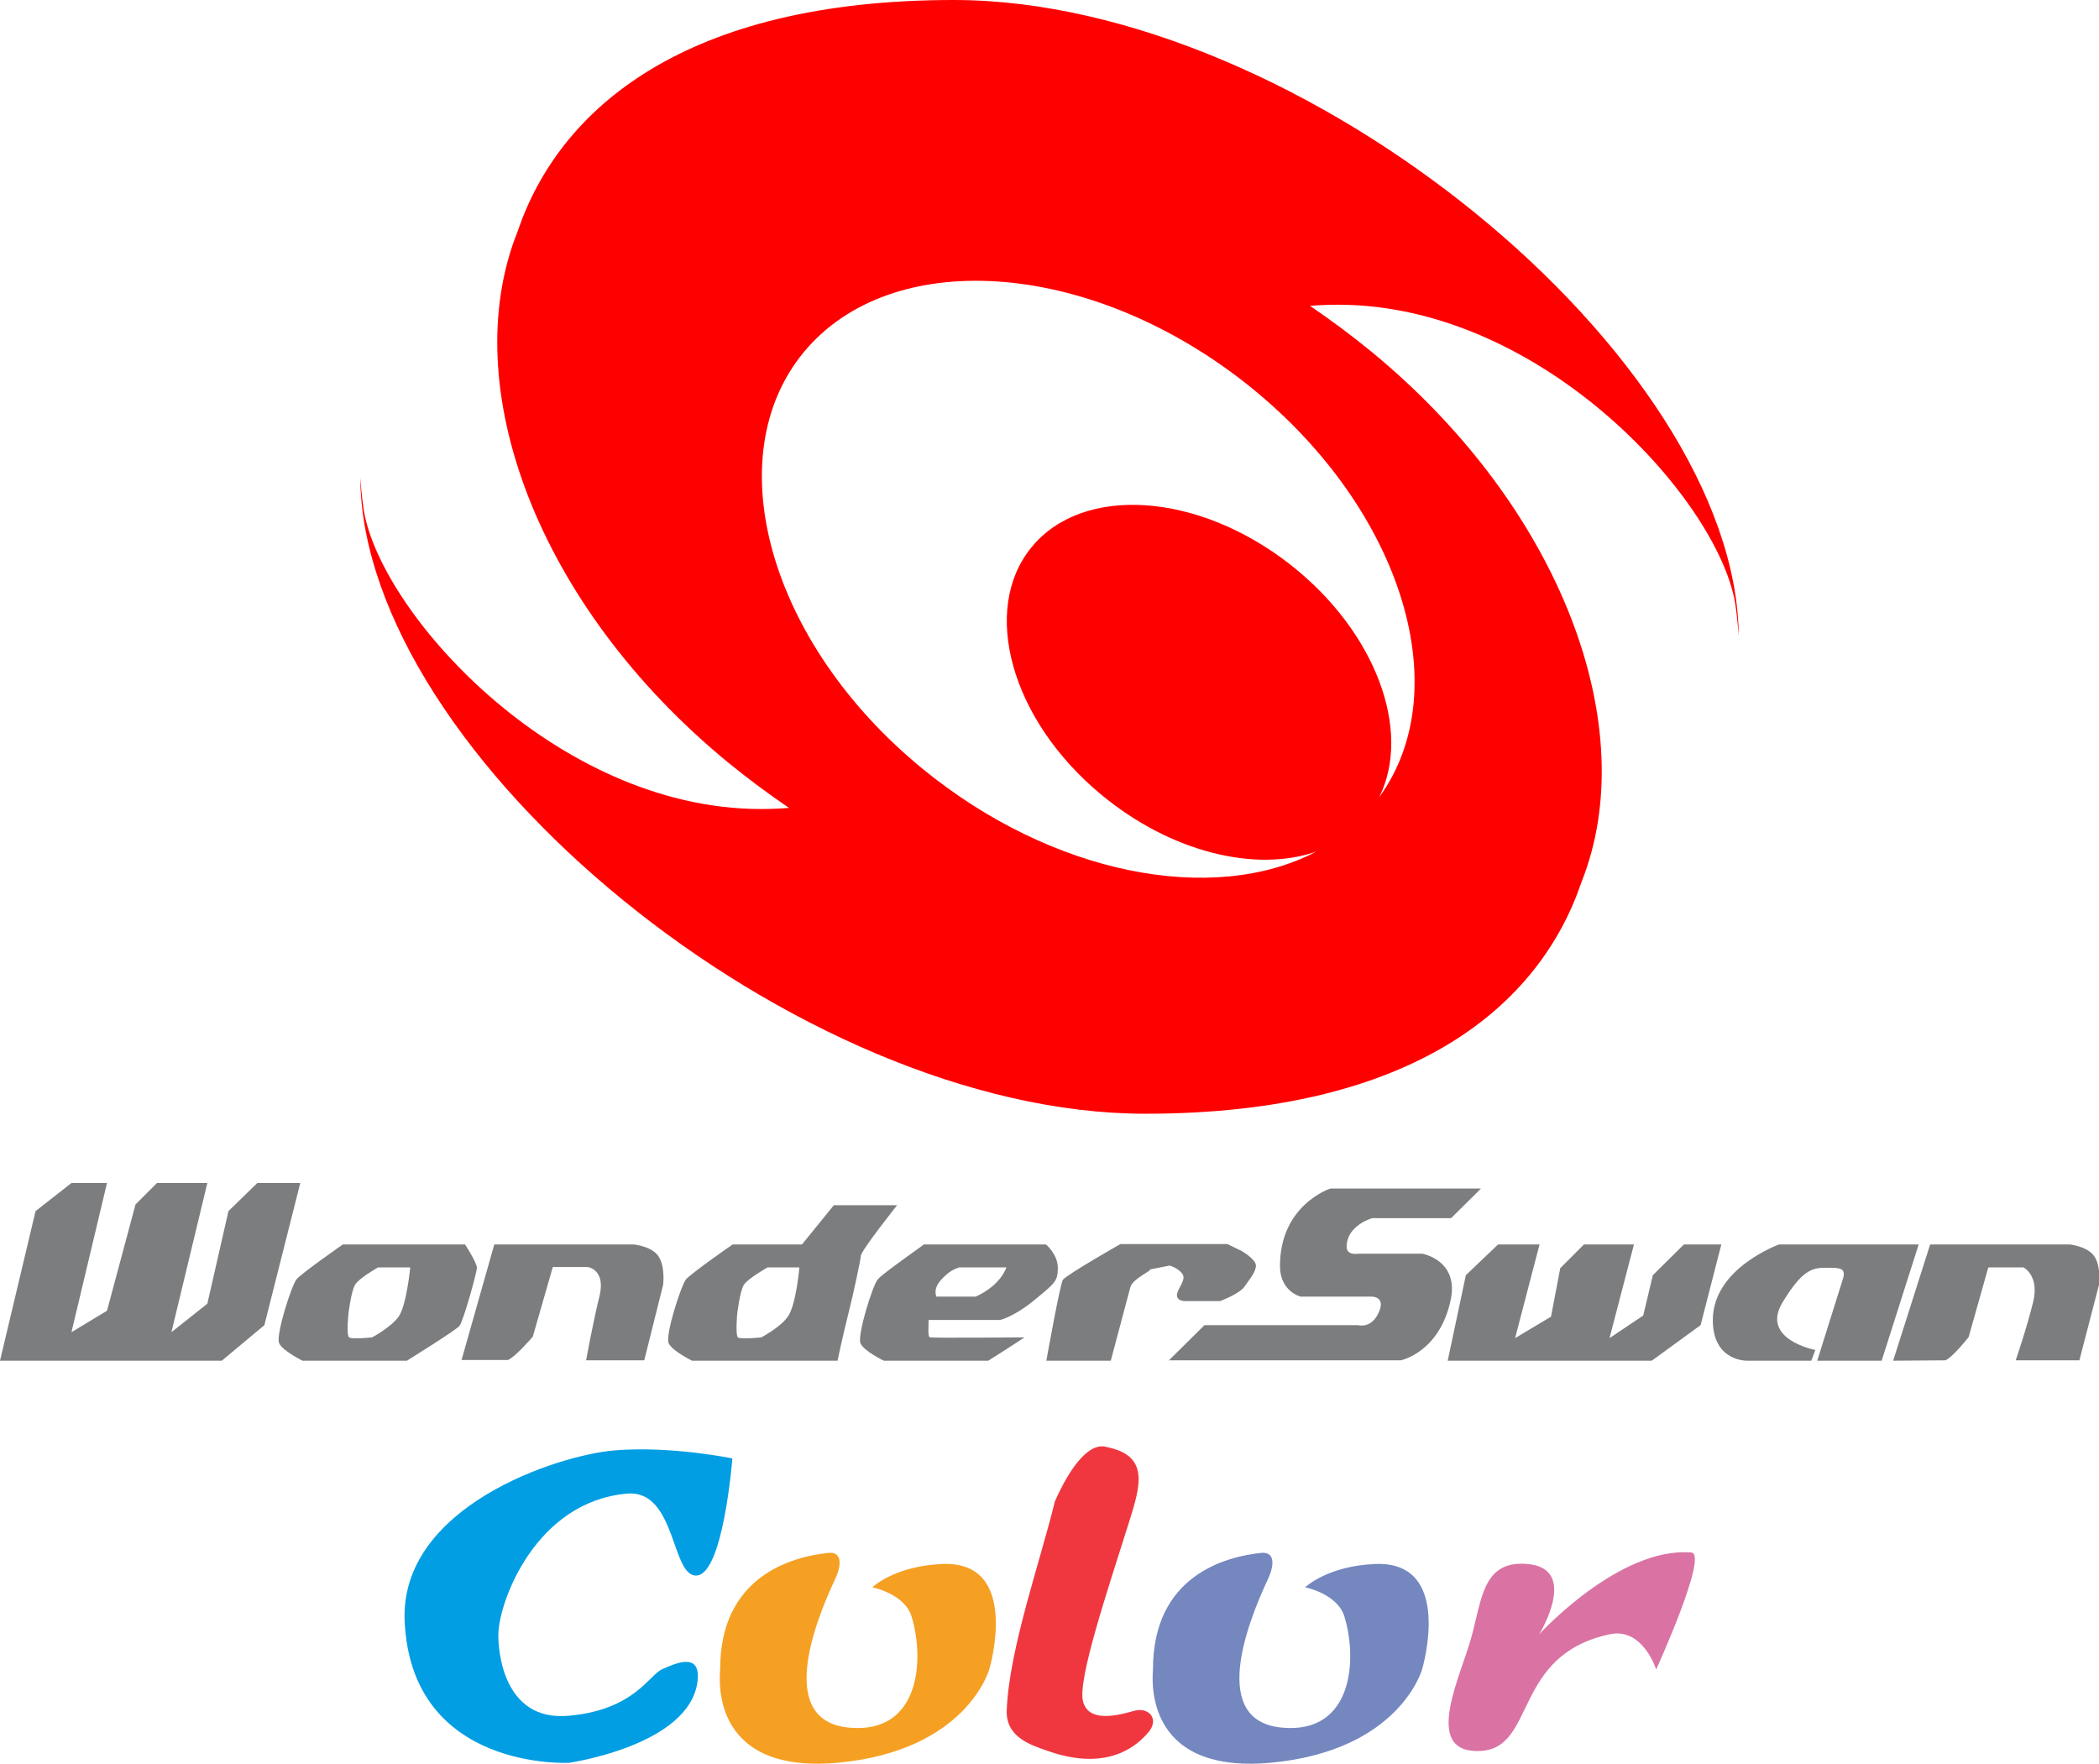
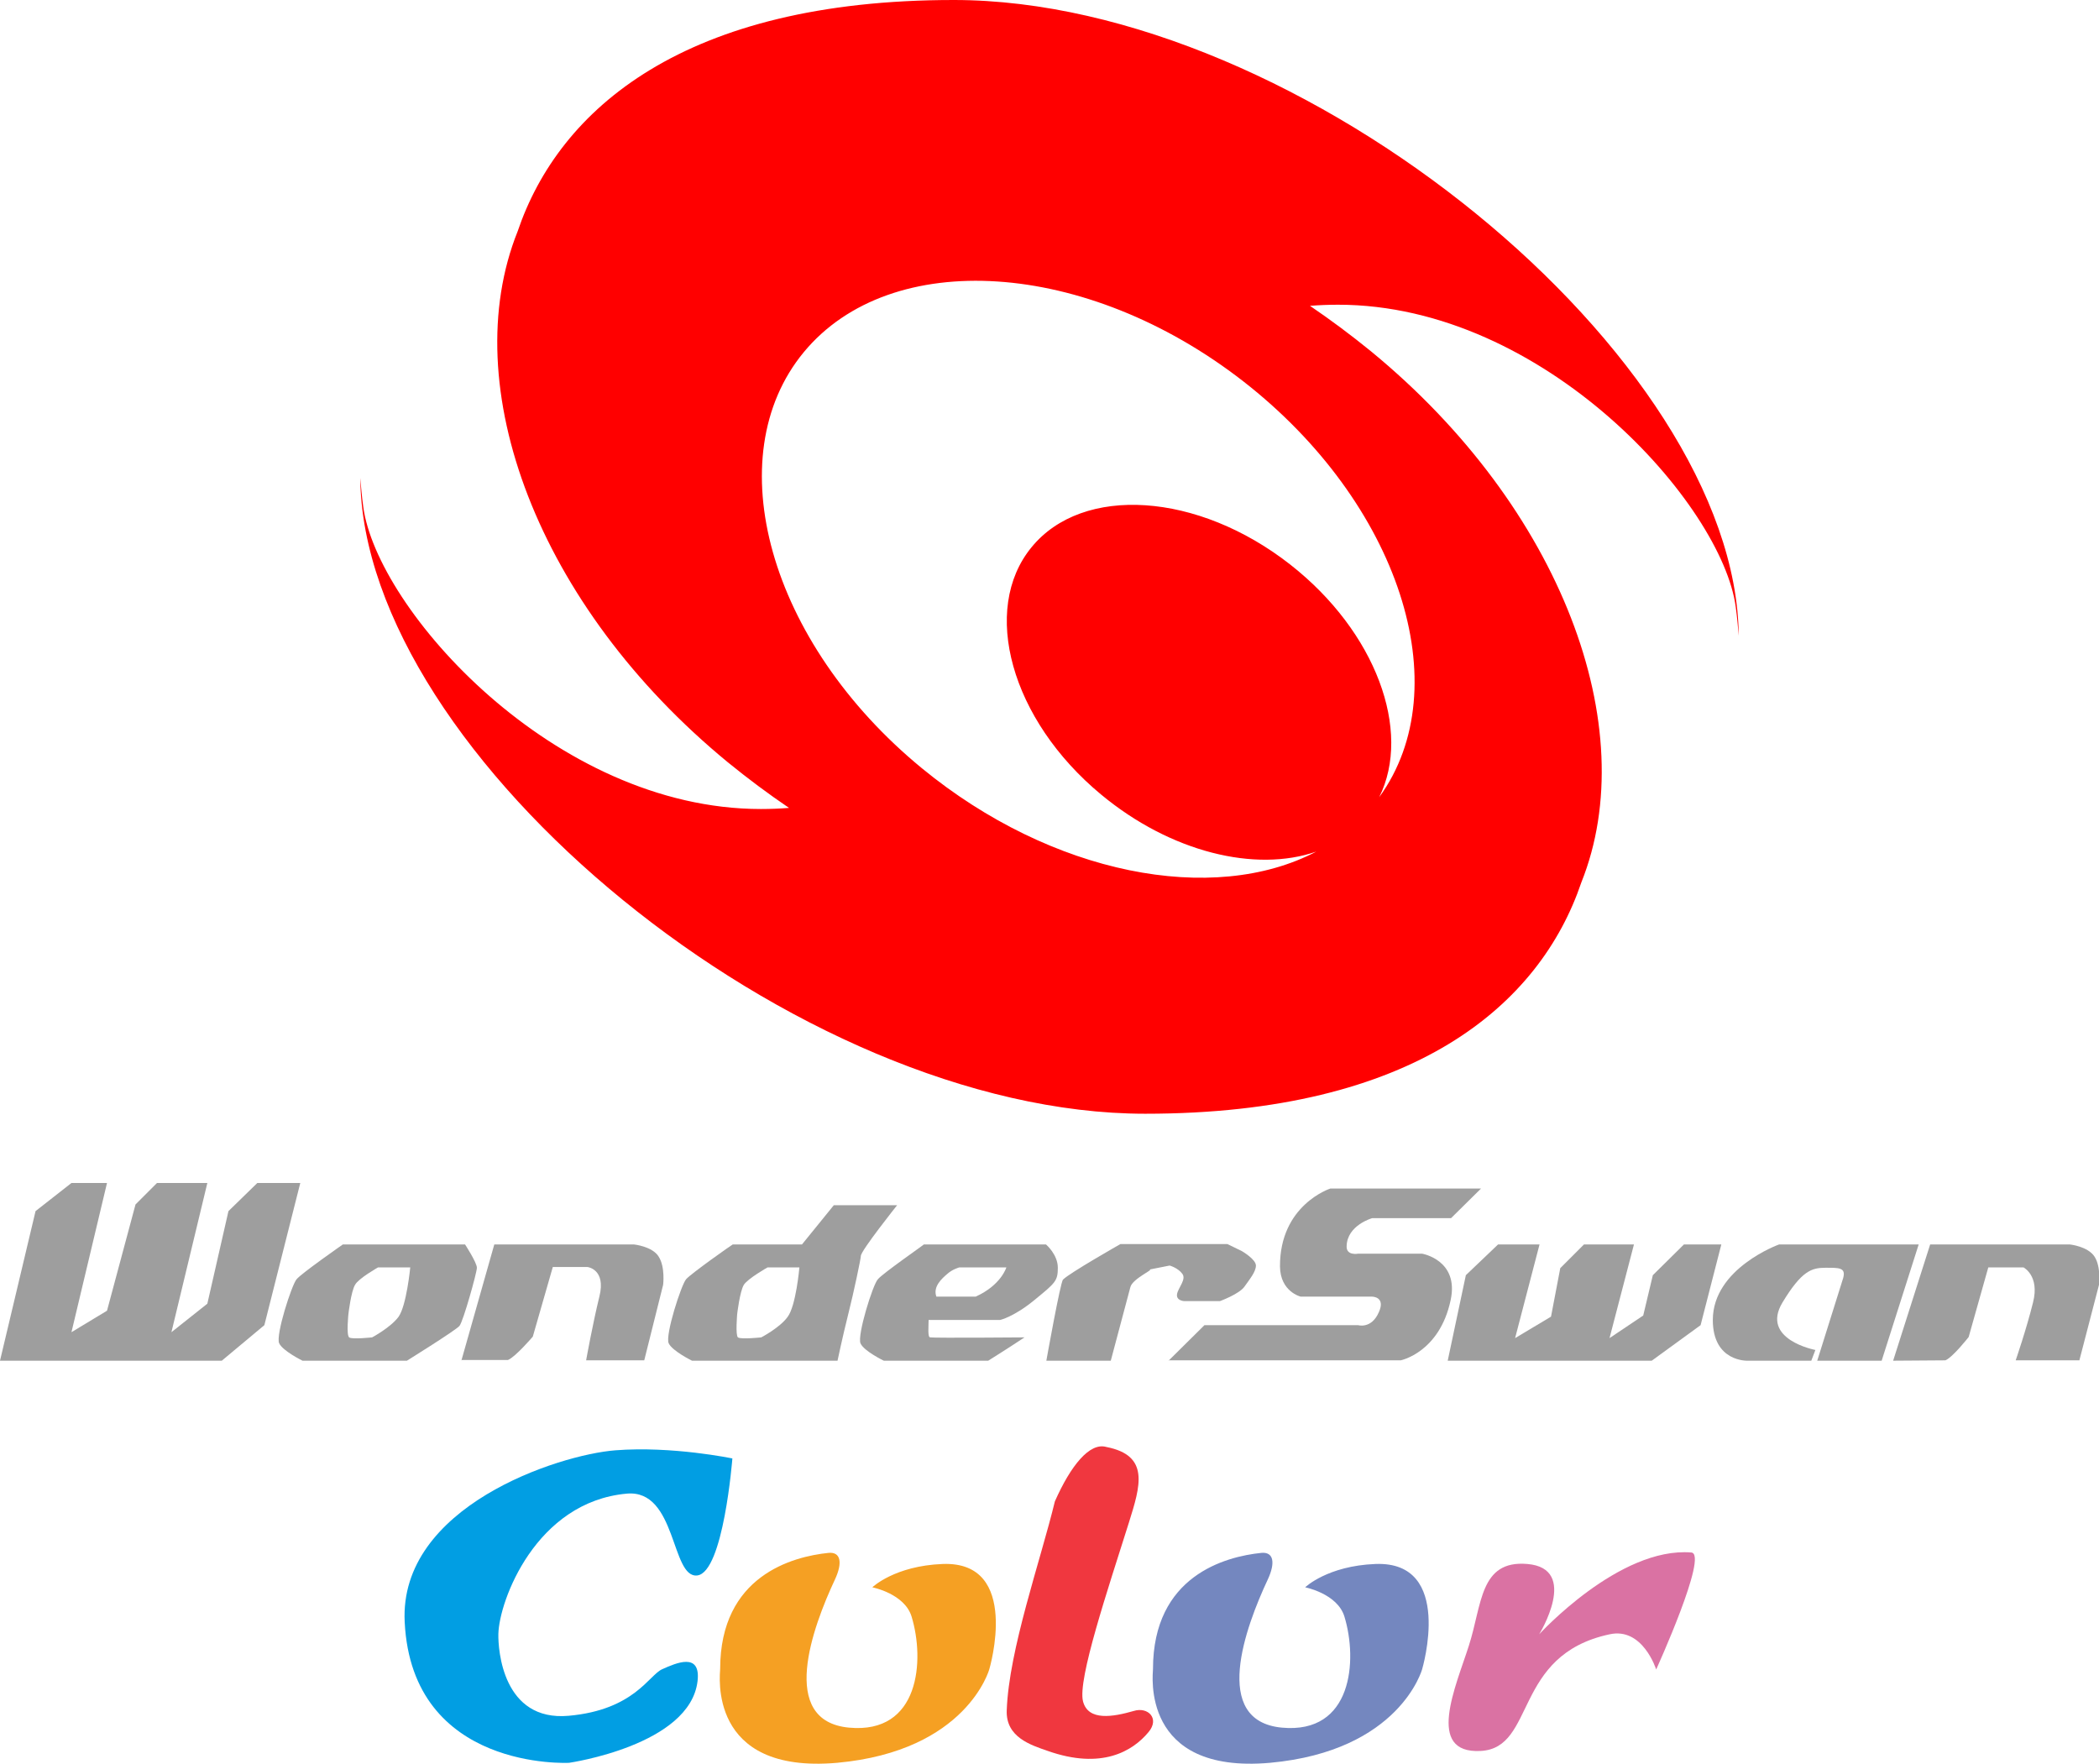
<svg xmlns="http://www.w3.org/2000/svg" version="1.1" id="Layer_1" x="0px" y="0px" viewBox="0 0 566.9 476.3" enable-background="new 0 0 566.9 476.3" xml:space="preserve">
  <g>
    <path fill="#FF0000" d="M353.8,82.6c2.5-0.2,5-0.3,7.6-0.3c55.9,0,103.8,54.1,107.4,81.7c0.4,2.9,0.6,5.5,0.8,7.7   C468.9,96.6,351.7,0,257.6,0C184.9,0,151,29.4,139.8,62.5c-16.7,41.7,5.3,101.1,56.8,143.4c5.4,4.4,10.9,8.5,16.5,12.3   c-2.5,0.2-5,0.3-7.6,0.3c-55.9,0-103.8-54.1-107.4-81.7c-0.4-2.9-0.6-5.5-0.8-7.7c0.7,75.1,117.9,171.7,212,171.7   c72.7,0,106.6-29.4,117.8-62.5c16.7-41.7-5.3-101.1-56.8-143.4C364.9,90.5,359.4,86.4,353.8,82.6z M249,207.5   c-41.4-34-55.3-84.1-31.9-112.4c23.5-28.4,76.3-25.1,118.7,7.9c42.1,32.8,58.3,82.6,36.7,112.3c8.9-17.9-0.9-44.7-24-62.8   c-25-19.6-56.1-21.6-69.9-4.7c-13.8,16.8-5.6,46.6,18.8,66.8c18.8,15.6,41.7,21.1,58.1,15.4C327.7,244.6,284.1,236.3,249,207.5z" />
    <g>
      <path fill="#F0373F" d="M298.8,390.8c-4.5-1.3-9.6,5-13.9,14.7c-3.9,16.1-12.4,40-13,56.4c-0.3,7.3,6.5,9.4,11.1,11    c14.5,5.1,22.9,0.1,27.2-5.1c3.1-3.7-0.2-6.9-4-5.7c-5.6,1.6-12.3,2.8-13.7-2.6c-1.5-5.9,6.7-30.2,12.4-48.3    C308,401.3,310.6,393.1,298.8,390.8z" />
      <path fill="#F5A023" d="M223.8,419.4c-9.8,1-29.3,6.2-29.3,31.4c0,1.2-3.6,28.4,31.6,25.3c35.1-3.2,41.1-25.3,41.1-25.3    s8.7-29.2-12.6-28.4c-13,0.5-19,6.3-19,6.3s8.7,1.7,10.6,7.9c3.6,11.8,2.2,31.8-16.9,30c-19.2-1.8-9.8-27.2-3.8-40    C227.6,422.1,227.1,419.1,223.8,419.4z" />
      <path fill="#7487BF" d="M340.7,419.4c-9.8,1-29.3,6.2-29.3,31.4c0,1.2-3.5,28.4,31.6,25.3c35.1-3.2,41.1-25.3,41.1-25.3    s8.7-29.2-12.6-28.4c-13,0.5-19,6.3-19,6.3s8.7,1.7,10.6,7.9c3.6,11.8,2.2,31.8-16.9,30c-19.2-1.8-9.8-27.2-3.8-40    C344.5,422.1,344,419.1,340.7,419.4z" />
      <path fill="#019EE3" d="M109.3,438.1c-1.6-31.2,41.5-45.2,56.9-46.4c15.4-1.2,31.6,2.2,31.6,2.2s-2.4,30.8-9.5,31.6    c-7.1,0.8-5.5-23.3-19-22.1c-24.6,2.2-34.5,29-34.7,37.9c-0.1,4.3,1.2,23.7,19,22.1c17.8-1.6,21.7-11.1,25.3-12.6    c3.6-1.6,10.4-4.7,9.5,3.2c-2,17.4-34.7,22.1-34.7,22.1S111.3,478.4,109.3,438.1z" />
      <path fill="#DA72A3" d="M399.9,472.9c-15,0.8-6.7-17.4-3.2-28.4c3.6-11.1,2.9-23.2,15.8-22.1c14.2,1.2,3.2,19,3.2,19    s21.6-23.7,41.1-22.1c4.7,0.4-9.5,31.6-9.5,31.6s-3.6-11.5-12.6-9.5C408.5,447,414.9,472.1,399.9,472.9z" />
    </g>
    <g>
-       <polygon fill="#7b7d7f" points="0,367.5 9.6,327.1 19.3,319.5 28.9,319.5 19.3,359.8 28.9,354 36.6,325.3 42.4,319.5 56,319.5     46.3,359.8 56,352.1 61.7,327.1 69.5,319.5 81.1,319.5 71.4,357.9 59.9,367.5   " />
-       <polygon fill="#7b7d7f" points="391,367.5 395.9,344.4 404.6,336.1 415.8,336.1 409.2,361.4 418.9,355.6 421.4,342.5 427.8,336.1     441.3,336.1 434.7,361.4 443.8,355.3 446.4,344.4 454.8,336.1 464.9,336.1 459.3,357.9 446.1,367.5   " />
-       <path fill="#7b7d7f" d="M315.6,367.5l9.7-9.6h41.5c0,0,3.6,1.1,5.6-3.5c1.9-4.2-1.8-4.2-1.8-4.2h-19.3c0,0-5.5-1.3-5.6-8.1    c-0.1-16.7,13.6-21.1,13.6-21.1H400l-8.1,8h-21.3c0,0-6.8,1.9-6.9,7.6c-0.1,2.6,3.1,2,3.1,2h17.3c0,0,10,1.7,7.7,12.5    c-3,14.2-13.5,16.3-13.5,16.3H315.6L315.6,367.5z" />
-       <path fill="#7b7d7f" d="M282.6,367.5H300l5.3-19.9c0.6-2.3,6.7-4.9,5.1-4.7c-1.6,0.3,5.5-1.1,5.5-1.1s2.2,0.6,3.4,2.2    c1.2,1.5-1.1,3.8-1.4,5.5c-0.3,1.8,1.9,1.9,1.9,1.9h9.7c0,0,5.2-1.9,6.6-3.9c1.4-2,3.1-4,3.1-5.7c0-1.7-3.8-3.9-3.8-3.9l-3.9-1.9    h-28.9c0,0-13.9,7.9-15.5,9.6C286.4,346.2,282.6,367.5,282.6,367.5z" />
-       <path fill="#7b7d7f" d="M80.1,345.5c-1.3,1.5-5.7,15.1-4.7,17.3c1,2.1,6.3,4.7,6.3,4.7h28.2c0,0,13.2-8.2,14.2-9.4    c1-1.2,4.7-14.4,4.7-15.7c0-1.4-3.2-6.3-3.2-6.3h-33C92.6,336.1,81.4,343.9,80.1,345.5z M102.1,342.3h8.7c0,0-1,10.4-3.2,13.4    c-2.2,2.9-7.1,5.5-7.1,5.5s-5.5,0.6-6.2,0c-0.8-0.6-0.2-6.3-0.2-6.3s0.7-6.1,1.8-7.9C96.8,345.3,102.1,342.3,102.1,342.3z" />
-       <path fill="#7b7d7f" d="M185.3,345.5c-1.3,1.5-5.7,15.1-4.7,17.3c1,2.1,6.3,4.7,6.3,4.7h39.3c0,0,1.3-6.2,2.9-12.6    c1.5-5.9,3.4-15,3.4-15.7c0-1.4,9.8-13.7,9.8-13.7h-17.1l-8.6,10.6h-18.7C197.8,336.1,186.7,343.9,185.3,345.5z M207.3,342.3h8.6    c0,0-0.9,10.4-3.2,13.4c-2.1,2.9-7.1,5.5-7.1,5.5s-5.5,0.6-6.3,0c-0.7-0.6-0.2-6.3-0.2-6.3s0.7-6.1,1.8-7.9    C202,345.3,207.3,342.3,207.3,342.3z" />
-       <path fill="#7b7d7f" d="M124.6,367.5l8.9-31.4h37.7c0,0,5,0.5,6.7,3.3c1.8,2.8,1.2,7.6,1.2,7.6l-5.1,20.4h-15.7    c0,0,1.8-10,3.6-17.3c1.8-7.3-3.2-7.9-3.2-7.9h-9.4l-5.4,18.8c0,0-4.7,5.5-6.7,6.3H124.6z" />
-       <path fill="#7b7d7f" d="M511.3,367.5l10-31.4h37.7c0,0,4.9,0.5,6.7,3.3c1.8,2.8,1.2,7.6,1.2,7.6l-5.3,20.4h-17.2    c0,0,2.9-8.4,4.7-15.7c1.8-7.2-2.6-9.4-2.6-9.4H537l-5.3,18.8c0,0-4.3,5.5-6.3,6.3L511.3,367.5L511.3,367.5L511.3,367.5z" />
-       <path fill="#7b7d7f" d="M237.1,345.5c-1.4,1.5-5.6,15.1-4.7,17.3c0.9,2.1,6.3,4.7,6.3,4.7h28.2c0,0,5.6-3.5,9.8-6.3    c0,0-24,0.2-25.5,0c-0.7-0.1-0.4-3-0.4-4.7h19.3c0,0,3.7-0.8,9.3-5.4c5.6-4.6,6.3-5.1,6.3-8.7c0-3.6-3.2-6.3-3.2-6.3h-33    C249.7,336.1,238.4,343.9,237.1,345.5z M259.1,342.3h12.7c0,0-1.4,4.8-8.3,7.9h-10.6c-1-2.7,1.5-4.9,2.9-6.1    C257.2,342.8,259.1,342.3,259.1,342.3z" />
-       <path fill="#7b7d7f" d="M490.8,367.5c0,0,5.3-16.9,7-22.3c0.8-2.9-1.1-2.8-4.8-2.8s-6.4,0.8-11.6,9.4c-6,10,8.9,12.8,8.9,12.8    l-1.1,2.9H472c0,0-9.4,0.4-9.4-11c0-14,17.9-20.4,17.9-20.4h37.7l-10,31.4L490.8,367.5L490.8,367.5L490.8,367.5z" />
+       <polygon fill="#9e9e9e" points="0,367.5 9.6,327.1 19.3,319.5 28.9,319.5 19.3,359.8 28.9,354 36.6,325.3 42.4,319.5 56,319.5     46.3,359.8 56,352.1 61.7,327.1 69.5,319.5 81.1,319.5 71.4,357.9 59.9,367.5   " />
+       <polygon fill="#9e9e9e" points="391,367.5 395.9,344.4 404.6,336.1 415.8,336.1 409.2,361.4 418.9,355.6 421.4,342.5 427.8,336.1     441.3,336.1 434.7,361.4 443.8,355.3 446.4,344.4 454.8,336.1 464.9,336.1 459.3,357.9 446.1,367.5   " />
+       <path fill="#9e9e9e" d="M315.6,367.5l9.7-9.6h41.5c0,0,3.6,1.1,5.6-3.5c1.9-4.2-1.8-4.2-1.8-4.2h-19.3c0,0-5.5-1.3-5.6-8.1    c-0.1-16.7,13.6-21.1,13.6-21.1H400l-8.1,8h-21.3c0,0-6.8,1.9-6.9,7.6c-0.1,2.6,3.1,2,3.1,2h17.3c0,0,10,1.7,7.7,12.5    c-3,14.2-13.5,16.3-13.5,16.3H315.6L315.6,367.5z" />
+       <path fill="#9e9e9e" d="M282.6,367.5H300l5.3-19.9c0.6-2.3,6.7-4.9,5.1-4.7c-1.6,0.3,5.5-1.1,5.5-1.1s2.2,0.6,3.4,2.2    c1.2,1.5-1.1,3.8-1.4,5.5c-0.3,1.8,1.9,1.9,1.9,1.9h9.7c0,0,5.2-1.9,6.6-3.9c1.4-2,3.1-4,3.1-5.7c0-1.7-3.8-3.9-3.8-3.9l-3.9-1.9    h-28.9c0,0-13.9,7.9-15.5,9.6C286.4,346.2,282.6,367.5,282.6,367.5z" />
+       <path fill="#9e9e9e" d="M80.1,345.5c-1.3,1.5-5.7,15.1-4.7,17.3c1,2.1,6.3,4.7,6.3,4.7h28.2c0,0,13.2-8.2,14.2-9.4    c1-1.2,4.7-14.4,4.7-15.7c0-1.4-3.2-6.3-3.2-6.3h-33C92.6,336.1,81.4,343.9,80.1,345.5z M102.1,342.3h8.7c0,0-1,10.4-3.2,13.4    c-2.2,2.9-7.1,5.5-7.1,5.5s-5.5,0.6-6.2,0c-0.8-0.6-0.2-6.3-0.2-6.3s0.7-6.1,1.8-7.9C96.8,345.3,102.1,342.3,102.1,342.3z" />
+       <path fill="#9e9e9e" d="M185.3,345.5c-1.3,1.5-5.7,15.1-4.7,17.3c1,2.1,6.3,4.7,6.3,4.7h39.3c0,0,1.3-6.2,2.9-12.6    c1.5-5.9,3.4-15,3.4-15.7c0-1.4,9.8-13.7,9.8-13.7h-17.1l-8.6,10.6h-18.7C197.8,336.1,186.7,343.9,185.3,345.5z M207.3,342.3h8.6    c0,0-0.9,10.4-3.2,13.4c-2.1,2.9-7.1,5.5-7.1,5.5s-5.5,0.6-6.3,0c-0.7-0.6-0.2-6.3-0.2-6.3s0.7-6.1,1.8-7.9    C202,345.3,207.3,342.3,207.3,342.3z" />
+       <path fill="#9e9e9e" d="M124.6,367.5l8.9-31.4h37.7c0,0,5,0.5,6.7,3.3c1.8,2.8,1.2,7.6,1.2,7.6l-5.1,20.4h-15.7    c0,0,1.8-10,3.6-17.3c1.8-7.3-3.2-7.9-3.2-7.9h-9.4l-5.4,18.8c0,0-4.7,5.5-6.7,6.3H124.6z" />
+       <path fill="#9e9e9e" d="M511.3,367.5l10-31.4h37.7c0,0,4.9,0.5,6.7,3.3c1.8,2.8,1.2,7.6,1.2,7.6l-5.3,20.4h-17.2    c0,0,2.9-8.4,4.7-15.7c1.8-7.2-2.6-9.4-2.6-9.4H537l-5.3,18.8c0,0-4.3,5.5-6.3,6.3L511.3,367.5L511.3,367.5L511.3,367.5z" />
+       <path fill="#9e9e9e" d="M237.1,345.5c-1.4,1.5-5.6,15.1-4.7,17.3c0.9,2.1,6.3,4.7,6.3,4.7h28.2c0,0,5.6-3.5,9.8-6.3    c0,0-24,0.2-25.5,0c-0.7-0.1-0.4-3-0.4-4.7h19.3c0,0,3.7-0.8,9.3-5.4c5.6-4.6,6.3-5.1,6.3-8.7c0-3.6-3.2-6.3-3.2-6.3h-33    C249.7,336.1,238.4,343.9,237.1,345.5z M259.1,342.3h12.7c0,0-1.4,4.8-8.3,7.9h-10.6c-1-2.7,1.5-4.9,2.9-6.1    C257.2,342.8,259.1,342.3,259.1,342.3z" />
+       <path fill="#9e9e9e" d="M490.8,367.5c0,0,5.3-16.9,7-22.3c0.8-2.9-1.1-2.8-4.8-2.8s-6.4,0.8-11.6,9.4c-6,10,8.9,12.8,8.9,12.8    l-1.1,2.9H472c0,0-9.4,0.4-9.4-11c0-14,17.9-20.4,17.9-20.4h37.7l-10,31.4L490.8,367.5L490.8,367.5L490.8,367.5z" />
    </g>
  </g>
</svg>
